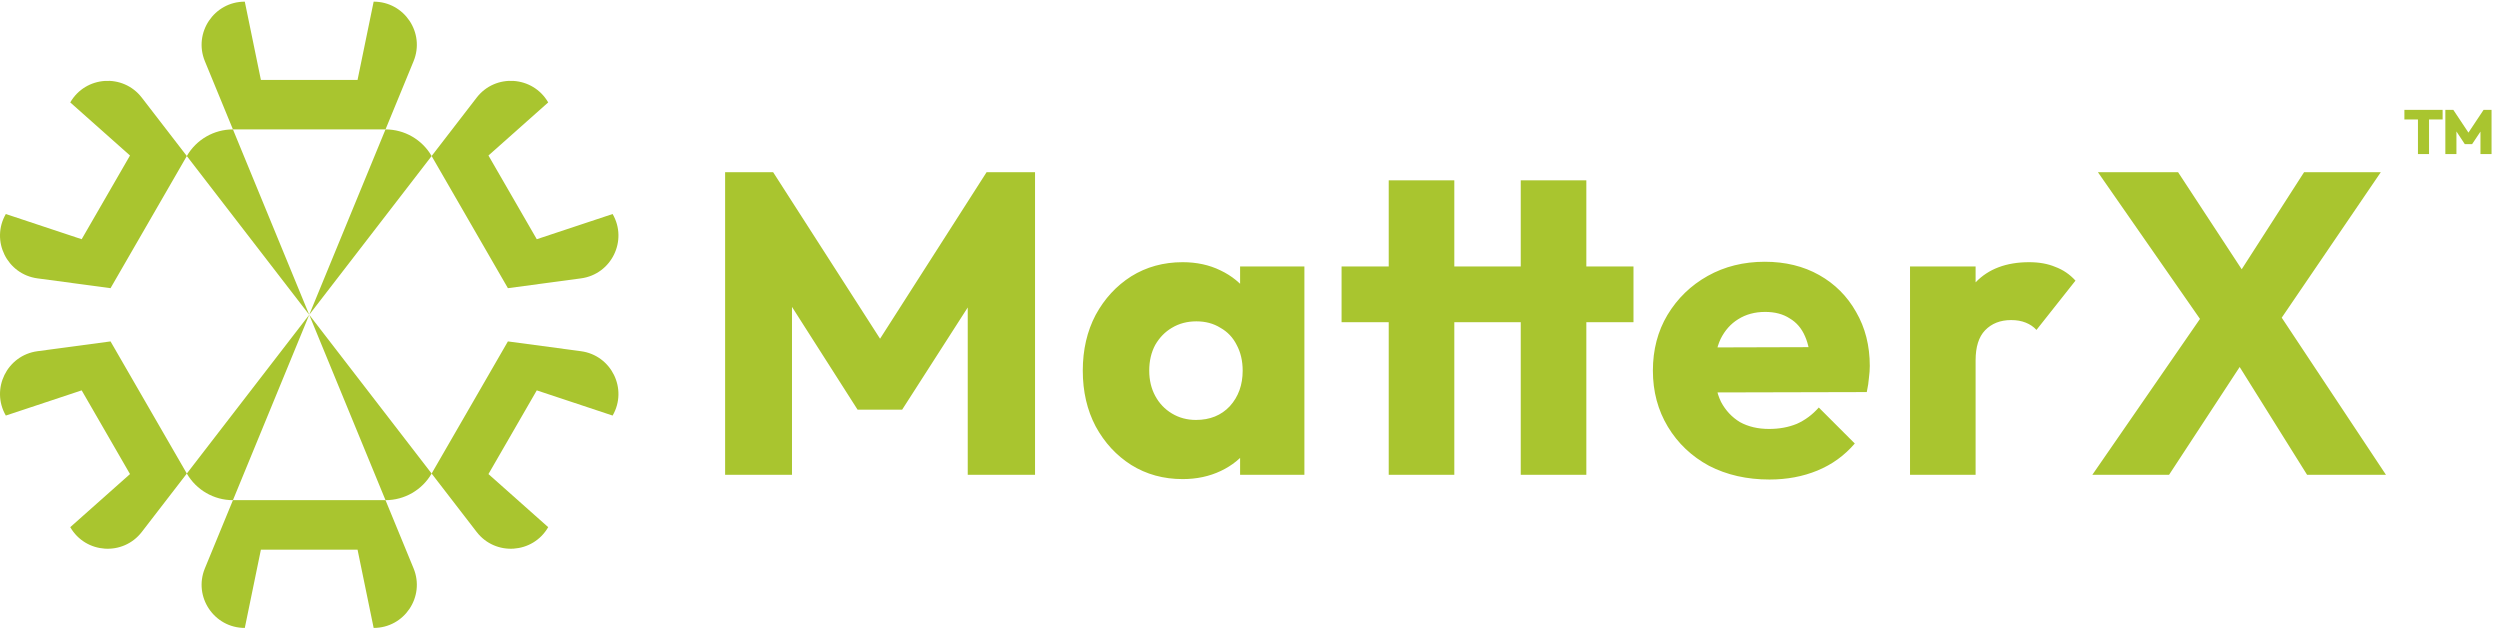
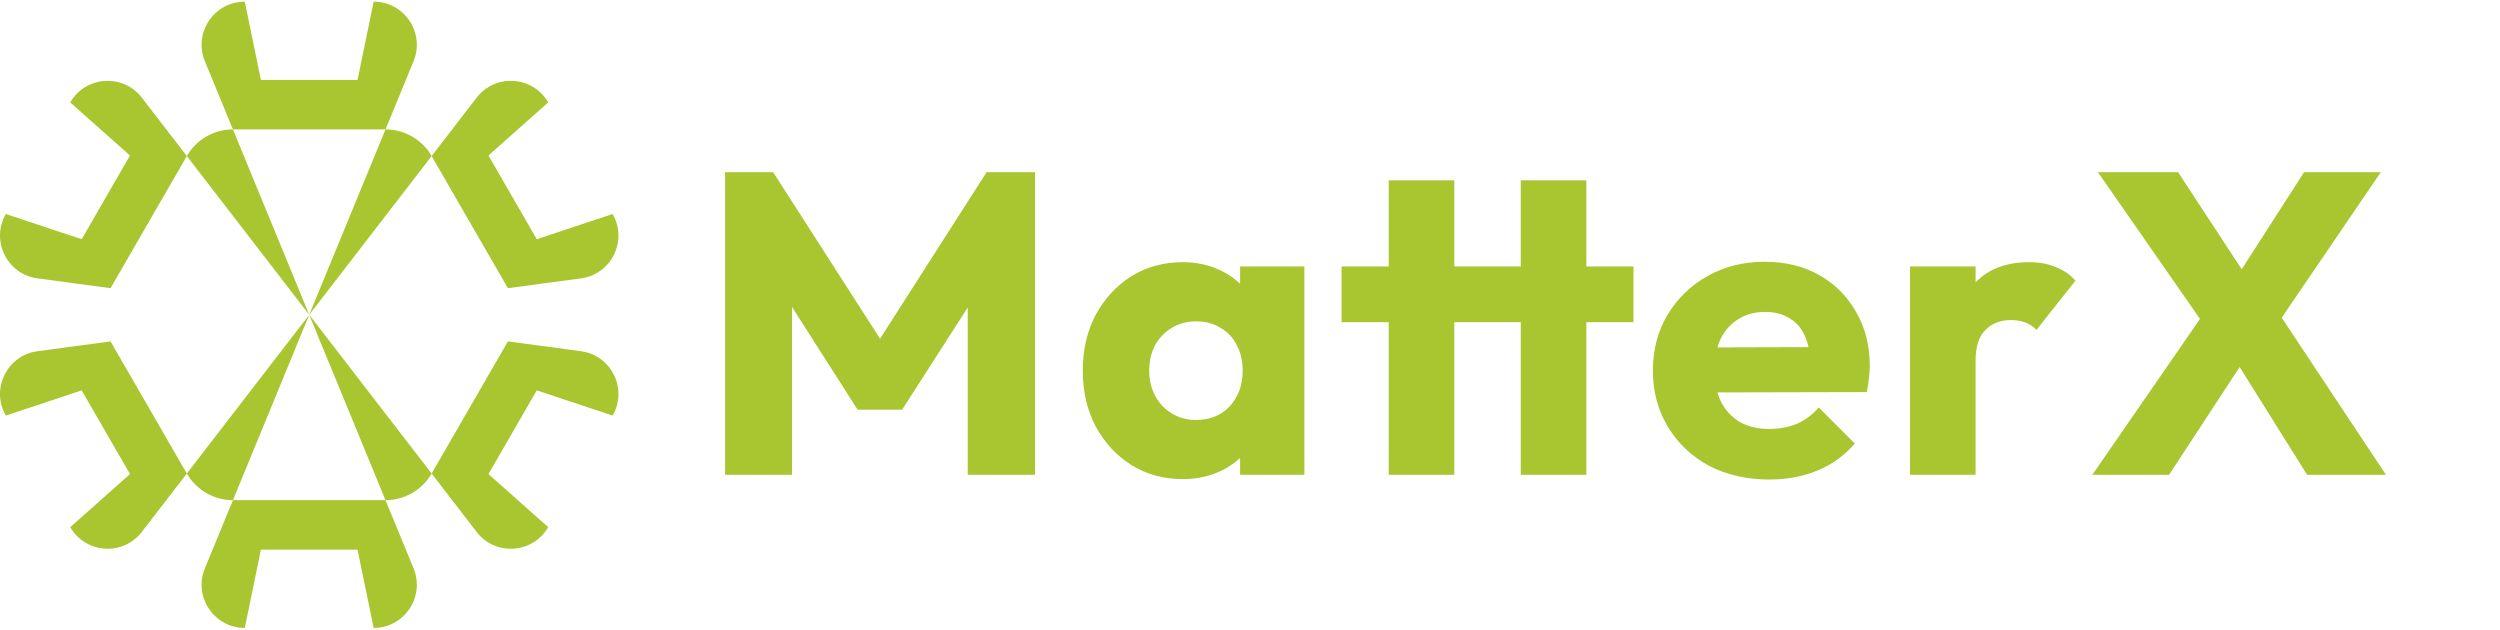
<svg xmlns="http://www.w3.org/2000/svg" width="258" height="65" viewBox="0 0 258 65" fill="#a9c52f">
  <path d="M19.28 48.87C20.262 50.57 22.076 51.617 24.039 51.617L31.912 32.486L19.28 48.87Z" fill="color" />
  <path d="M24.039 13.355C22.076 13.355 20.262 14.403 19.28 16.103L31.912 32.486L24.039 13.355Z" fill="color" />
  <path d="M44.544 16.103C43.562 14.403 41.748 13.355 39.785 13.355L31.912 32.486L44.544 16.103Z" fill="color" />
  <path d="M39.785 51.617C41.748 51.617 43.562 50.57 44.544 48.87L31.912 32.486L39.785 51.617Z" fill="color" />
  <path d="M0.601 22.087C-0.984 24.832 0.725 28.307 3.867 28.728L11.408 29.739L19.28 16.103L15.909 11.73L14.635 10.078C12.699 7.567 8.835 7.825 7.25 10.57L13.416 16.049L8.429 24.687L0.601 22.087Z" fill="color" />
  <path d="M41.886 8.249L42.68 6.319C43.886 3.388 41.731 0.171 38.561 0.171L36.899 8.249H26.925L25.263 0.171C22.093 0.171 19.938 3.388 21.144 6.319L21.938 8.249L24.039 13.355H39.785L41.886 8.249Z" fill="color" />
  <path d="M47.915 11.73L44.544 16.103L52.416 29.739L59.957 28.728C63.099 28.307 64.808 24.832 63.223 22.087L55.395 24.687L50.408 16.049L56.574 10.57C54.989 7.825 51.125 7.567 49.189 10.078L47.915 11.73Z" fill="color" />
  <path d="M63.223 42.886C64.808 40.141 63.099 36.666 59.957 36.245L52.416 35.234L44.544 48.87L47.915 53.242L49.189 54.895C51.125 57.406 54.989 57.148 56.574 54.403L50.408 48.924L55.395 40.286L63.223 42.886Z" fill="color" />
  <path d="M38.561 64.802C41.731 64.802 43.886 61.585 42.68 58.653L41.886 56.723L39.785 51.617H24.039L21.938 56.723L21.144 58.653C19.938 61.585 22.093 64.802 25.263 64.802L26.925 56.723H36.899L38.561 64.802Z" fill="color" />
  <path d="M7.25 54.403C8.835 57.148 12.699 57.406 14.635 54.895L15.909 53.242L19.28 48.87L11.408 35.234L3.867 36.245C0.725 36.666 -0.984 40.141 0.601 42.886L8.429 40.286L13.416 48.924L7.25 54.403Z" fill="v" />
  <path d="M74.832 49V17.769H79.787L92.085 36.923H89.563L101.817 17.769H106.816V49H99.87V29.492L101.109 29.801L93.102 42.276H88.501L80.539 29.801L81.733 29.492V49H74.832ZM122.051 49.442C120.075 49.442 118.305 48.956 116.742 47.983C115.209 47.009 113.985 45.682 113.071 44.001C112.186 42.32 111.743 40.403 111.743 38.251C111.743 36.098 112.186 34.181 113.071 32.5C113.985 30.819 115.209 29.492 116.742 28.518C118.305 27.545 120.075 27.058 122.051 27.058C123.496 27.058 124.793 27.339 125.943 27.899C127.123 28.459 128.082 29.241 128.819 30.244C129.556 31.217 129.969 32.337 130.057 33.606V42.895C129.969 44.163 129.556 45.299 128.819 46.302C128.111 47.275 127.167 48.041 125.988 48.602C124.808 49.162 123.496 49.442 122.051 49.442ZM123.422 43.338C124.867 43.338 126.032 42.866 126.917 41.922C127.801 40.949 128.244 39.725 128.244 38.251C128.244 37.248 128.037 36.363 127.624 35.596C127.241 34.83 126.681 34.24 125.943 33.827C125.236 33.384 124.41 33.163 123.466 33.163C122.522 33.163 121.682 33.384 120.945 33.827C120.237 34.24 119.662 34.83 119.219 35.596C118.807 36.363 118.6 37.248 118.6 38.251C118.6 39.224 118.807 40.094 119.219 40.86C119.632 41.627 120.207 42.232 120.945 42.674C121.682 43.117 122.508 43.338 123.422 43.338ZM127.978 49V43.205L128.996 37.985L127.978 32.765V27.501H134.614V49H127.978ZM143.316 49V18.609H150.085V49H143.316ZM138.45 33.252V27.501H168.576V33.252H138.45ZM156.941 49V18.609H163.71V49H156.941ZM182.61 49.487C180.281 49.487 178.202 49.015 176.373 48.071C174.574 47.098 173.159 45.756 172.126 44.045C171.094 42.335 170.578 40.403 170.578 38.251C170.578 36.098 171.079 34.181 172.082 32.5C173.114 30.789 174.5 29.447 176.24 28.474C177.98 27.501 179.942 27.014 182.124 27.014C184.247 27.014 186.12 27.471 187.742 28.386C189.364 29.3 190.632 30.568 191.546 32.19C192.49 33.812 192.962 35.67 192.962 37.764C192.962 38.147 192.932 38.56 192.873 39.002C192.844 39.415 192.77 39.902 192.652 40.462L174.117 40.507V35.862L189.777 35.817L186.857 37.764C186.828 36.525 186.636 35.508 186.282 34.712C185.928 33.886 185.397 33.266 184.69 32.854C184.011 32.411 183.171 32.19 182.168 32.19C181.106 32.19 180.177 32.441 179.381 32.942C178.614 33.414 178.01 34.092 177.567 34.977C177.155 35.862 176.948 36.938 176.948 38.206C176.948 39.474 177.169 40.566 177.612 41.48C178.084 42.364 178.732 43.057 179.558 43.559C180.413 44.031 181.416 44.267 182.566 44.267C183.628 44.267 184.586 44.09 185.442 43.736C186.297 43.352 187.049 42.792 187.698 42.055L191.414 45.771C190.352 47.009 189.069 47.938 187.565 48.558C186.061 49.177 184.409 49.487 182.61 49.487ZM197.114 49V27.501H203.882V49H197.114ZM203.882 37.189L201.051 34.977C201.611 32.47 202.555 30.524 203.882 29.138C205.209 27.752 207.052 27.058 209.411 27.058C210.444 27.058 211.343 27.221 212.11 27.545C212.906 27.84 213.599 28.312 214.189 28.961L210.163 34.048C209.869 33.724 209.5 33.473 209.058 33.296C208.615 33.119 208.114 33.031 207.553 33.031C206.433 33.031 205.533 33.384 204.855 34.092C204.206 34.77 203.882 35.803 203.882 37.189ZM238.092 49L229.377 35.065H228.537L216.504 17.769H224.776L233.358 30.863H234.199L246.231 49H238.092ZM215.929 49L227.475 32.279L232.828 35.287L223.847 49H215.929ZM234.464 34.269L229.112 31.261L237.782 17.769H245.7L234.464 34.269Z" fill="color" />
-   <path d="M249.533 15.901V11.378H250.677V15.901H249.533ZM248.133 12.329V11.339H252.078V12.329H248.133ZM252.36 15.901V11.339H253.183L254.943 13.986H254.545L256.305 11.339H257.128V15.901H255.984V13.254L256.177 13.292L255.123 14.873H254.365L253.324 13.292L253.504 13.254V15.901H252.36Z" fill="color" />
</svg>
